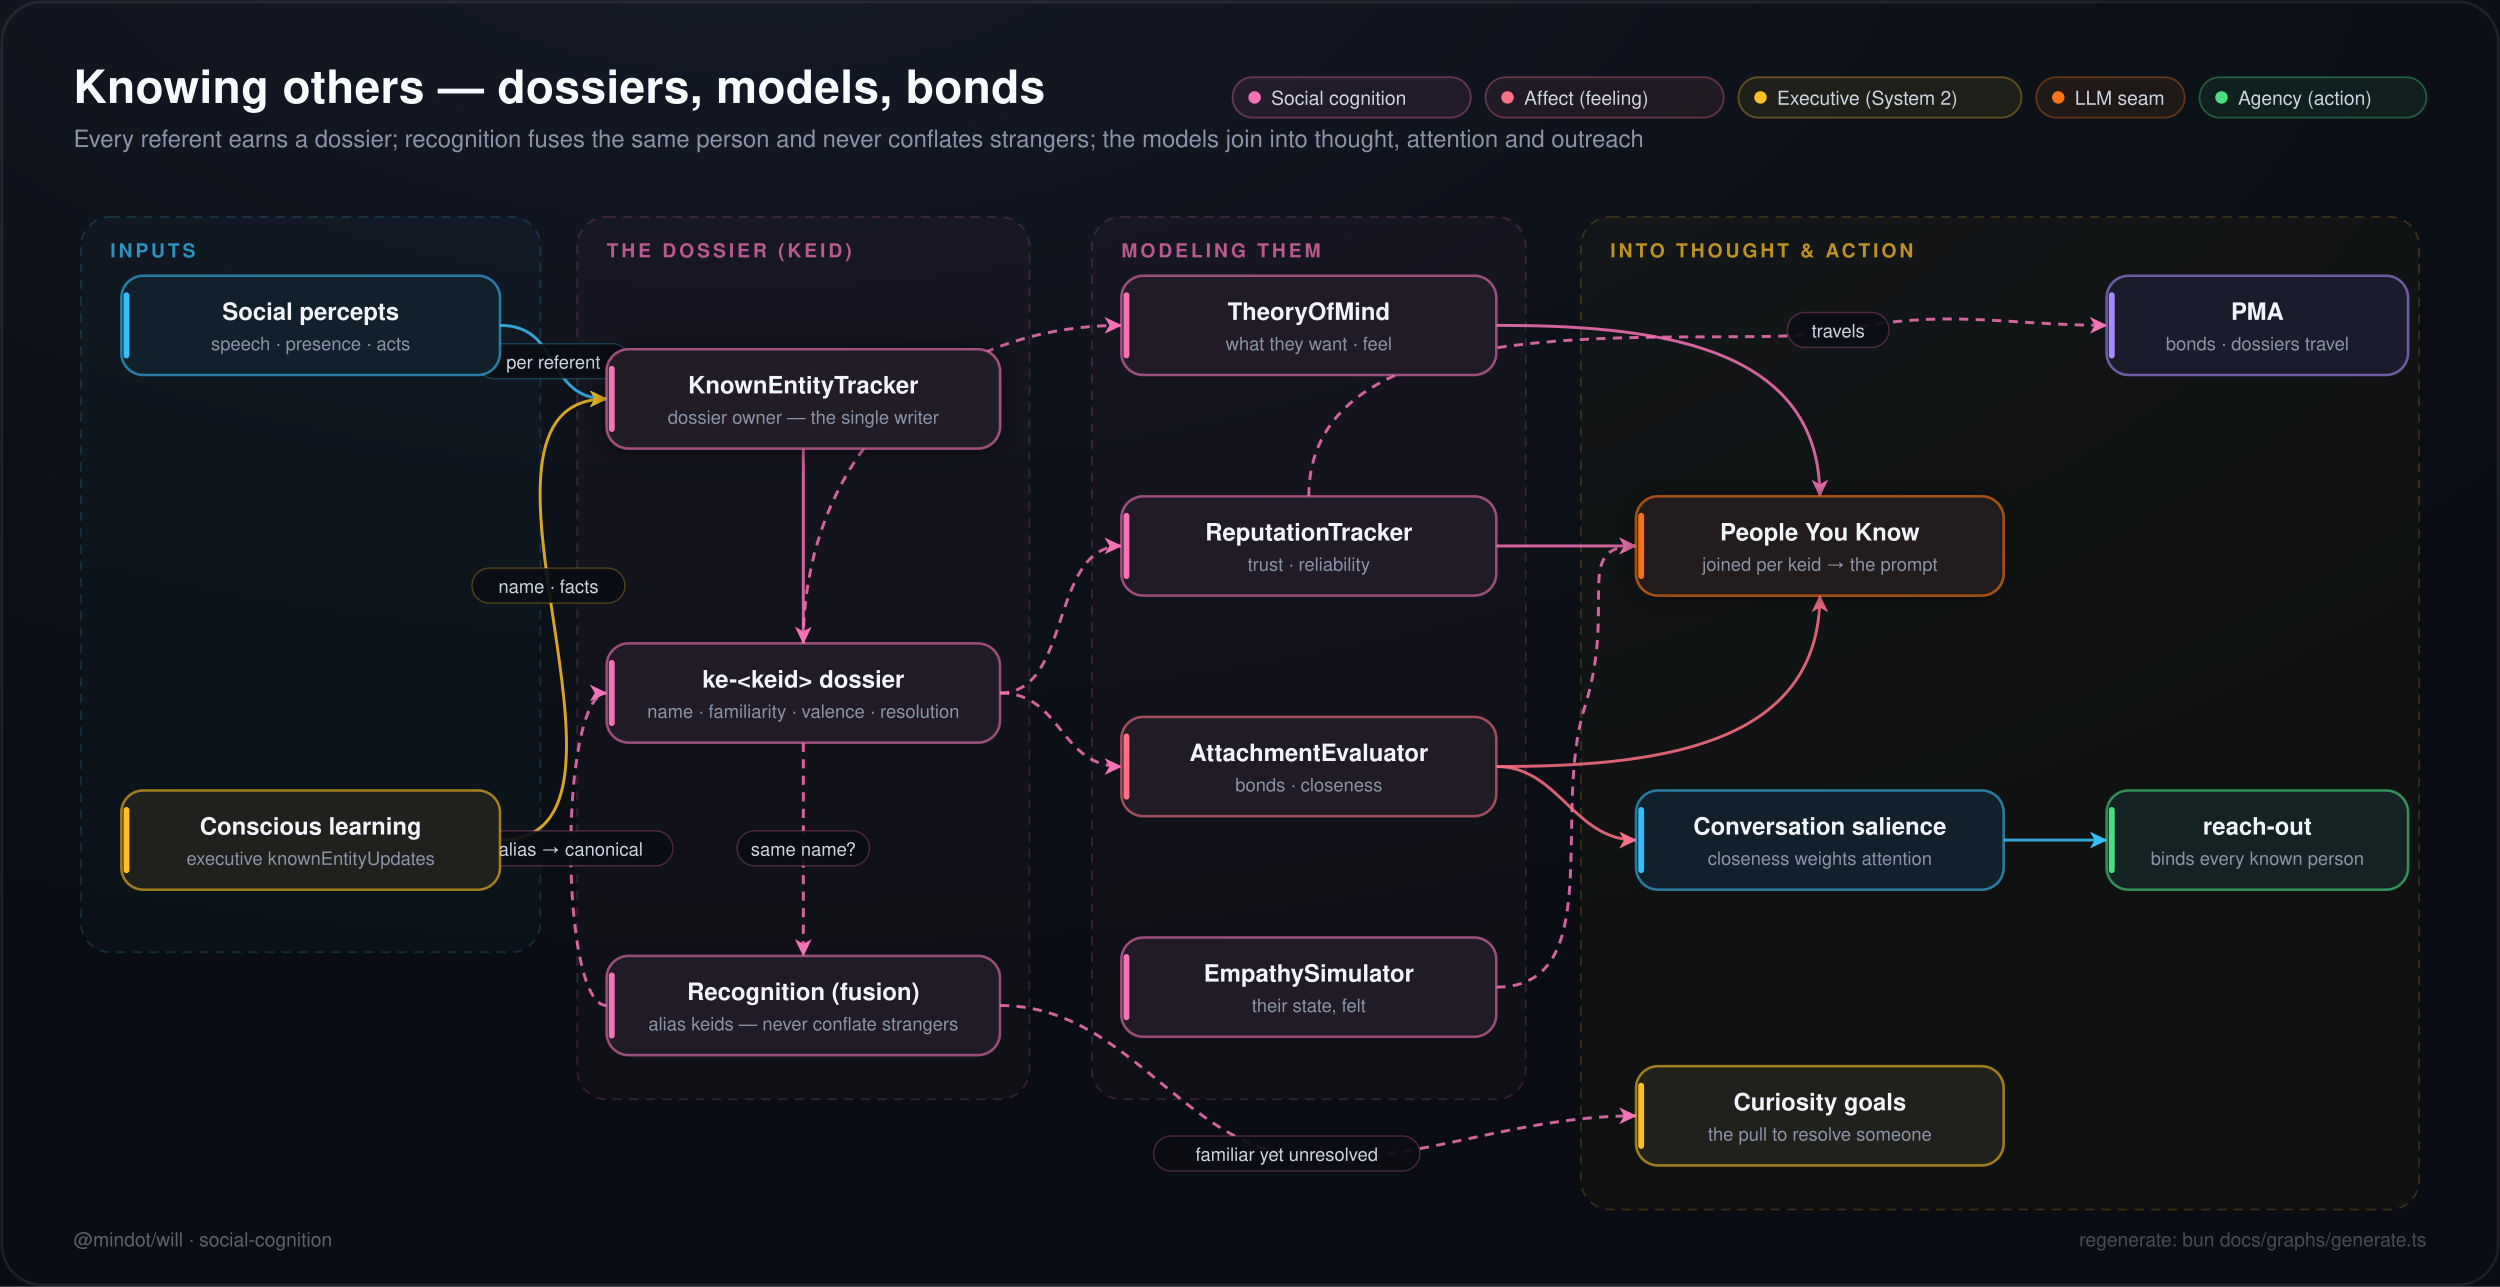
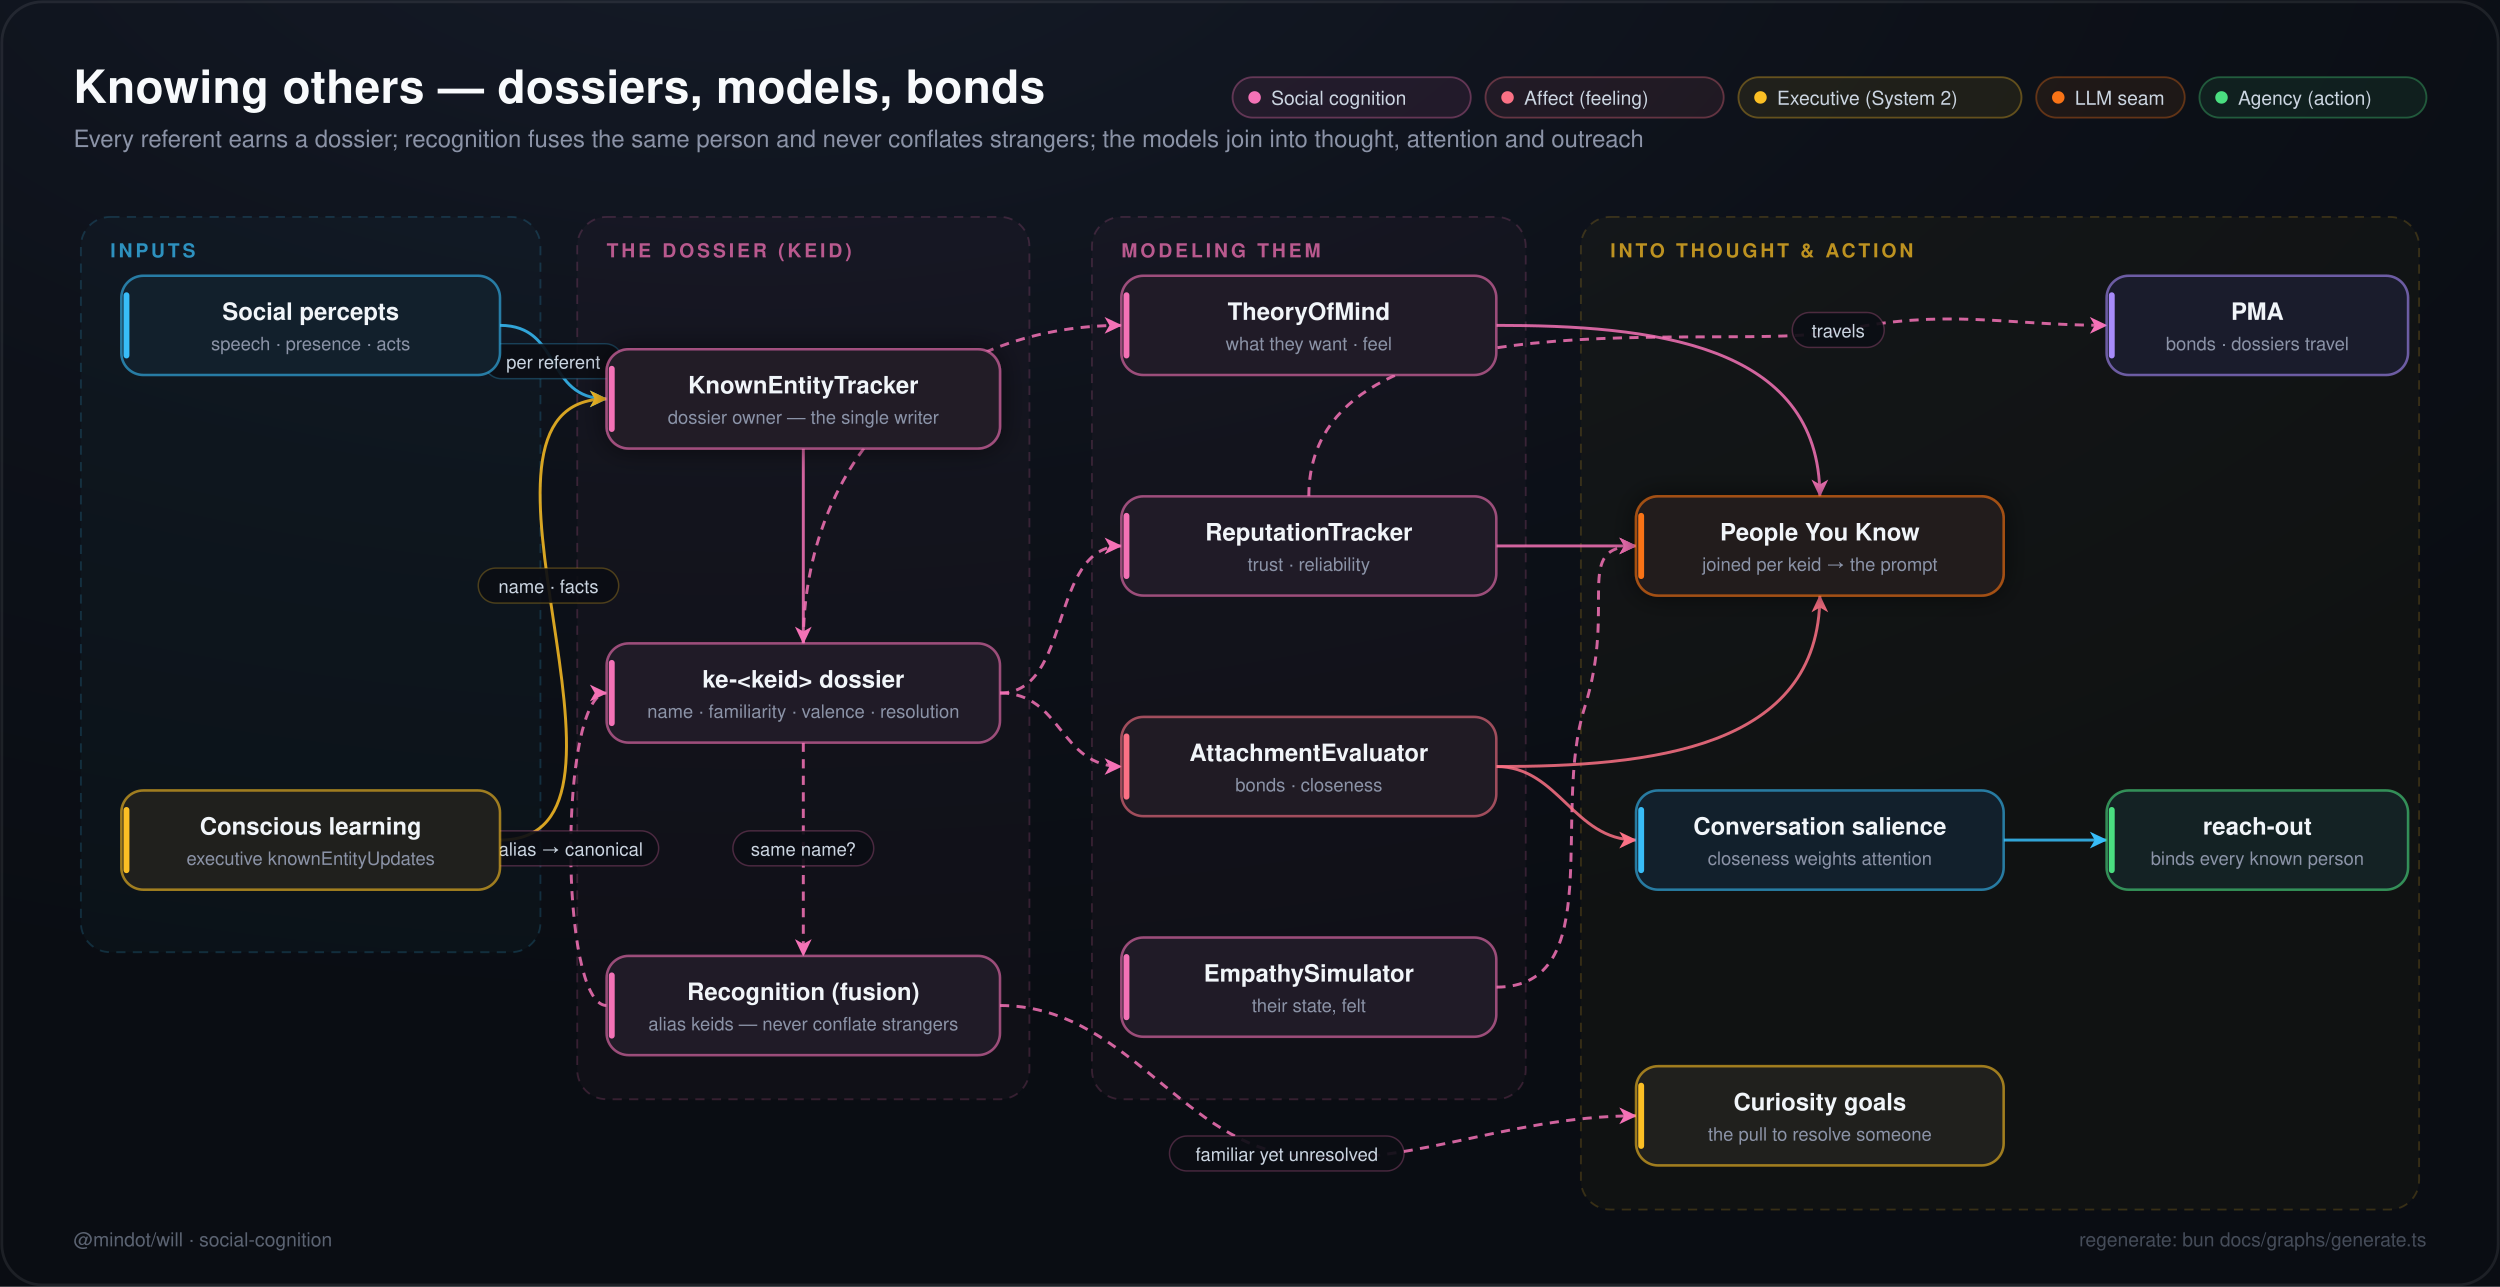
<svg xmlns="http://www.w3.org/2000/svg" width="1360" height="700" viewBox="0 0 1360 700" font-family="ui-sans-serif,-apple-system,'Segoe UI',Helvetica,Arial,sans-serif">
  <defs>
    <radialGradient id="sky" cx="30%" cy="-10%" r="90%">
      <stop offset="0%" stop-color="#151b28" />
      <stop offset="55%" stop-color="#0d1119" />
      <stop offset="100%" stop-color="#0a0d13" />
    </radialGradient>
    <filter id="glow" x="-60%" y="-60%" width="220%" height="220%">
      <feDropShadow dx="0" dy="0" stdDeviation="7" flood-opacity="0.55" />
    </filter>
    <marker id="arr-38bdf8" viewBox="0 0 10 10" refX="8.4" refY="5" markerWidth="7.5" markerHeight="7.5" orient="auto-start-reverse">
      <path d="M 0.8 1.2 L 8.8 5 L 0.8 8.8 L 3 5 Z" fill="#38bdf8" />
    </marker>
    <marker id="arr-fbbf24" viewBox="0 0 10 10" refX="8.4" refY="5" markerWidth="7.5" markerHeight="7.5" orient="auto-start-reverse">
      <path d="M 0.8 1.2 L 8.8 5 L 0.8 8.8 L 3 5 Z" fill="#fbbf24" />
    </marker>
    <marker id="arr-f472b6" viewBox="0 0 10 10" refX="8.4" refY="5" markerWidth="7.5" markerHeight="7.5" orient="auto-start-reverse">
      <path d="M 0.8 1.2 L 8.8 5 L 0.8 8.8 L 3 5 Z" fill="#f472b6" />
    </marker>
    <marker id="arr-fb7185" viewBox="0 0 10 10" refX="8.4" refY="5" markerWidth="7.5" markerHeight="7.5" orient="auto-start-reverse">
      <path d="M 0.8 1.2 L 8.8 5 L 0.8 8.8 L 3 5 Z" fill="#fb7185" />
    </marker>
  </defs>
  <rect width="1360" height="700" fill="url(#sky)" />
  <rect x="1" y="1" width="1358" height="698" rx="22" fill="none" stroke="#ffffff14" stroke-width="1.5" />
  <text x="40" y="56" font-size="25" font-weight="700" fill="#f8fafc" letter-spacing="0.2">Knowing others — dossiers, models, bonds</text>
  <text x="40" y="80" font-size="13" fill="#8b93a7">Every referent earns a dossier; recognition fuses the same person and never conflates strangers; the models join into thought, attention and outreach</text>
  <rect x="1196.5" y="42" width="123.5" height="22" rx="11" fill="#4ade8014" stroke="#4ade8055" stroke-width="1" />
  <circle cx="1208.5" cy="53" r="3.4" fill="#4ade80" />
  <text x="1217.5" y="57" font-size="10.5" fill="#cbd5e1">Agency (action)</text>
  <rect x="1107.7" y="42" width="80.8" height="22" rx="11" fill="#f9731614" stroke="#f9731655" stroke-width="1" />
  <circle cx="1119.7" cy="53" r="3.4" fill="#f97316" />
  <text x="1128.7" y="57" font-size="10.5" fill="#cbd5e1">LLM seam</text>
  <rect x="945.7" y="42" width="154" height="22" rx="11" fill="#fbbf2414" stroke="#fbbf2455" stroke-width="1" />
  <circle cx="957.7" cy="53" r="3.4" fill="#fbbf24" />
  <text x="966.7" y="57" font-size="10.5" fill="#cbd5e1">Executive (System 2)</text>
  <rect x="808.1" y="42" width="129.6" height="22" rx="11" fill="#fb718514" stroke="#fb718555" stroke-width="1" />
  <circle cx="820.1" cy="53" r="3.4" fill="#fb7185" />
  <text x="829.1" y="57" font-size="10.5" fill="#cbd5e1">Affect (feeling)</text>
  <rect x="670.5" y="42" width="129.6" height="22" rx="11" fill="#f472b614" stroke="#f472b655" stroke-width="1" />
  <circle cx="682.5" cy="53" r="3.4" fill="#f472b6" />
  <text x="691.5" y="57" font-size="10.5" fill="#cbd5e1">Social cognition</text>
  <rect x="44" y="118" width="250" height="400" rx="16" fill="#38bdf807" stroke="#38bdf82e" stroke-width="1" stroke-dasharray="5 4" />
  <text x="60" y="140" font-size="10.5" font-weight="700" letter-spacing="1.6" fill="#38bdf8bb">INPUTS</text>
  <rect x="314" y="118" width="246" height="480" rx="16" fill="#f472b607" stroke="#f472b62e" stroke-width="1" stroke-dasharray="5 4" />
  <text x="330" y="140" font-size="10.5" font-weight="700" letter-spacing="1.6" fill="#f472b6bb">THE DOSSIER (KEID)</text>
  <rect x="594" y="118" width="236" height="480" rx="16" fill="#f472b607" stroke="#f472b62e" stroke-width="1" stroke-dasharray="5 4" />
  <text x="610" y="140" font-size="10.5" font-weight="700" letter-spacing="1.6" fill="#f472b6bb">MODELING THEM</text>
  <rect x="860" y="118" width="456" height="540" rx="16" fill="#fbbf2407" stroke="#fbbf242e" stroke-width="1" stroke-dasharray="5 4" />
  <text x="876" y="140" font-size="10.5" font-weight="700" letter-spacing="1.6" fill="#fbbf24bb">INTO THOUGHT &amp; ACTION</text>
  <path d="M 272 177 C 306 177, 296 217, 330 217" fill="none" stroke="#38bdf8" stroke-width="1.6" stroke-opacity="0.85" marker-end="url(#arr-38bdf8)" />
-   <rect x="259.4" y="187" width="83.2" height="19" rx="9.5" fill="#0b0e14" fill-opacity="0.92" stroke="#38bdf844" stroke-width="0.8" />
+   <rect x="263.3" y="187" width="75.4" height="19" rx="9.5" fill="#0b0e14" fill-opacity="0.92" stroke="#38bdf844" stroke-width="0.8" />
  <text x="301" y="200.5" font-size="10" fill="#cbd5e1" text-anchor="middle">per referent</text>
  <path d="M 272 457 C 365.825 457, 236.175 217, 330 217" fill="none" stroke="#fbbf24" stroke-width="1.6" stroke-opacity="0.85" marker-end="url(#arr-fbbf24)" />
-   <rect x="256.769" y="309.06" width="83.2" height="19" rx="9.5" fill="#0b0e14" fill-opacity="0.92" stroke="#fbbf2444" stroke-width="0.8" />
+   <rect x="260.169" y="309.06" width="76.4" height="19" rx="9.5" fill="#0b0e14" fill-opacity="0.92" stroke="#fbbf2444" stroke-width="0.8" />
  <text x="298.369" y="322.56" font-size="10" fill="#cbd5e1" text-anchor="middle">name · facts</text>
  <path d="M 437 244 C 437 284.28, 437 309.72, 437 350" fill="none" stroke="#f472b6" stroke-width="1.6" stroke-opacity="0.85" marker-end="url(#arr-f472b6)" />
  <path d="M 437 404 C 437 448.08, 437 475.92, 437 520" fill="none" stroke="#f472b6" stroke-width="1.6" stroke-opacity="0.85" stroke-dasharray="5 4" marker-end="url(#arr-f472b6)" />
-   <rect x="401" y="452" width="72" height="19" rx="9.5" fill="#0b0e14" fill-opacity="0.92" stroke="#f472b644" stroke-width="0.8" />
+   <rect x="398.7" y="452" width="76.6" height="19" rx="9.5" fill="#0b0e14" fill-opacity="0.92" stroke="#f472b644" stroke-width="0.8" />
  <text x="437" y="465.5" font-size="10" fill="#cbd5e1" text-anchor="middle">same name?</text>
  <path d="M 330 547 C 304 547, 304 377, 330 377" fill="none" stroke="#f472b6" stroke-width="1.6" stroke-opacity="0.85" stroke-dasharray="5 4" marker-end="url(#arr-f472b6)" />
-   <rect x="254.9" y="452" width="111.2" height="19" rx="9.5" fill="#0b0e14" fill-opacity="0.92" stroke="#f472b644" stroke-width="0.8" />
+   <rect x="262.7" y="452" width="95.6" height="19" rx="9.5" fill="#0b0e14" fill-opacity="0.92" stroke="#f472b644" stroke-width="0.8" />
  <text x="310.5" y="465.5" font-size="10" fill="#cbd5e1" text-anchor="middle">alias → canonical</text>
  <path d="M 437 350 C 437 249.03, 509.03 177, 610 177" fill="none" stroke="#f472b6" stroke-width="1.6" stroke-opacity="0.85" stroke-dasharray="5 4" marker-end="url(#arr-f472b6)" />
  <path d="M 544 377 C 583.41 377, 570.59 297, 610 297" fill="none" stroke="#f472b6" stroke-width="1.6" stroke-opacity="0.85" stroke-dasharray="5 4" marker-end="url(#arr-f472b6)" />
  <path d="M 544 377 C 578 377, 576 417, 610 417" fill="none" stroke="#f472b6" stroke-width="1.6" stroke-opacity="0.85" stroke-dasharray="5 4" marker-end="url(#arr-f472b6)" />
  <path d="M 814 177 C 897.643 177, 990 186.357, 990 270" fill="none" stroke="#f472b6" stroke-width="1.6" stroke-opacity="0.85" marker-end="url(#arr-f472b6)" />
  <path d="M 814 297 C 848 297, 856 297, 890 297" fill="none" stroke="#f472b6" stroke-width="1.6" stroke-opacity="0.85" marker-end="url(#arr-f472b6)" />
  <path d="M 814 417 C 897.643 417, 990 407.643, 990 324" fill="none" stroke="#fb7185" stroke-width="1.6" stroke-opacity="0.85" marker-end="url(#arr-fb7185)" />
  <path d="M 814 537 C 874.572 537, 843.886 442.201, 862 385 C 880.114 327.799, 854.908 297, 890 297" fill="none" stroke="#f472b6" stroke-width="1.6" stroke-opacity="0.85" stroke-dasharray="5 4" marker-end="url(#arr-f472b6)" />
  <path d="M 814 417 C 848 417, 856 457, 890 457" fill="none" stroke="#fb7185" stroke-width="1.6" stroke-opacity="0.85" marker-end="url(#arr-fb7185)" />
  <path d="M 544 547 C 610.795 547, 640.882 617.748, 700 628 C 759.118 638.252, 817.36 607, 890 607" fill="none" stroke="#f472b6" stroke-width="1.6" stroke-opacity="0.85" stroke-dasharray="5 4" marker-end="url(#arr-f472b6)" />
-   <rect x="627.6" y="618" width="144.8" height="19" rx="9.5" fill="#0b0e14" fill-opacity="0.92" stroke="#f472b644" stroke-width="0.8" />
+   <rect x="636.2" y="618" width="127.6" height="19" rx="9.5" fill="#0b0e14" fill-opacity="0.92" stroke="#f472b644" stroke-width="0.8" />
  <text x="700" y="631.5" font-size="10" fill="#cbd5e1" text-anchor="middle">familiar yet unresolved</text>
  <path d="M 1090 457 C 1124 457, 1112 457, 1146 457" fill="none" stroke="#38bdf8" stroke-width="1.6" stroke-opacity="0.85" marker-end="url(#arr-38bdf8)" />
  <path d="M 712 270 C 712 155.341, 941.332 192.572, 1000 180 C 1058.668 167.428, 1090.508 177, 1146 177" fill="none" stroke="#f472b6" stroke-width="1.6" stroke-opacity="0.85" stroke-dasharray="5 4" marker-end="url(#arr-f472b6)" />
-   <rect x="972.4" y="170" width="55.2" height="19" rx="9.5" fill="#0b0e14" fill-opacity="0.92" stroke="#f472b644" stroke-width="0.8" />
+   <rect x="975" y="170" width="50" height="19" rx="9.5" fill="#0b0e14" fill-opacity="0.92" stroke="#f472b644" stroke-width="0.8" />
  <text x="1000" y="183.5" font-size="10" fill="#cbd5e1" text-anchor="middle">travels</text>
  <g>
    <rect x="66" y="150" width="206" height="54" rx="12" fill="#10141d" stroke="#38bdf899" stroke-width="1.4" />
    <rect x="66" y="150" width="206" height="54" rx="12" fill="#38bdf812" />
    <rect x="67.2" y="159" width="3.2" height="36" rx="1.6" fill="#38bdf8" />
    <text x="169" y="174" font-size="13" font-weight="600" fill="#f1f5f9" text-anchor="middle">Social percepts</text>
    <text x="169" y="190.5" font-size="10" fill="#8b93a7" text-anchor="middle">speech · presence · acts</text>
  </g>
  <g>
    <rect x="66" y="430" width="206" height="54" rx="12" fill="#10141d" stroke="#fbbf2499" stroke-width="1.4" />
    <rect x="66" y="430" width="206" height="54" rx="12" fill="#fbbf2412" />
    <rect x="67.2" y="439" width="3.2" height="36" rx="1.6" fill="#fbbf24" />
    <text x="169" y="454" font-size="13" font-weight="600" fill="#f1f5f9" text-anchor="middle">Conscious learning</text>
    <text x="169" y="470.5" font-size="10" fill="#8b93a7" text-anchor="middle">executive knownEntityUpdates</text>
  </g>
  <g filter="url(#glow)" color="#f472b6">
    <rect x="330" y="190" width="214" height="54" rx="12" fill="#10141d" stroke="#f472b699" stroke-width="1.4" />
    <rect x="330" y="190" width="214" height="54" rx="12" fill="#f472b612" />
    <rect x="331.2" y="199" width="3.2" height="36" rx="1.6" fill="#f472b6" />
    <text x="437" y="214" font-size="13" font-weight="600" fill="#f1f5f9" text-anchor="middle">KnownEntityTracker</text>
    <text x="437" y="230.5" font-size="10" fill="#8b93a7" text-anchor="middle">dossier owner — the single writer</text>
  </g>
  <g>
    <rect x="330" y="350" width="214" height="54" rx="12" fill="#10141d" stroke="#f472b699" stroke-width="1.4" />
    <rect x="330" y="350" width="214" height="54" rx="12" fill="#f472b612" />
    <rect x="331.2" y="359" width="3.2" height="36" rx="1.6" fill="#f472b6" />
    <text x="437" y="374" font-size="13" font-weight="600" fill="#f1f5f9" text-anchor="middle">ke-&lt;keid&gt; dossier</text>
    <text x="437" y="390.5" font-size="10" fill="#8b93a7" text-anchor="middle">name · familiarity · valence · resolution</text>
  </g>
  <g>
    <rect x="330" y="520" width="214" height="54" rx="12" fill="#10141d" stroke="#f472b699" stroke-width="1.4" />
    <rect x="330" y="520" width="214" height="54" rx="12" fill="#f472b612" />
    <rect x="331.2" y="529" width="3.2" height="36" rx="1.6" fill="#f472b6" />
    <text x="437" y="544" font-size="13" font-weight="600" fill="#f1f5f9" text-anchor="middle">Recognition (fusion)</text>
    <text x="437" y="560.5" font-size="10" fill="#8b93a7" text-anchor="middle">alias keids — never conflate strangers</text>
  </g>
  <g>
    <rect x="610" y="150" width="204" height="54" rx="12" fill="#10141d" stroke="#f472b699" stroke-width="1.4" />
    <rect x="610" y="150" width="204" height="54" rx="12" fill="#f472b612" />
    <rect x="611.2" y="159" width="3.2" height="36" rx="1.6" fill="#f472b6" />
    <text x="712" y="174" font-size="13" font-weight="600" fill="#f1f5f9" text-anchor="middle">TheoryOfMind</text>
    <text x="712" y="190.5" font-size="10" fill="#8b93a7" text-anchor="middle">what they want · feel</text>
  </g>
  <g>
    <rect x="610" y="270" width="204" height="54" rx="12" fill="#10141d" stroke="#f472b699" stroke-width="1.4" />
    <rect x="610" y="270" width="204" height="54" rx="12" fill="#f472b612" />
    <rect x="611.2" y="279" width="3.2" height="36" rx="1.6" fill="#f472b6" />
    <text x="712" y="294" font-size="13" font-weight="600" fill="#f1f5f9" text-anchor="middle">ReputationTracker</text>
    <text x="712" y="310.5" font-size="10" fill="#8b93a7" text-anchor="middle">trust · reliability</text>
  </g>
  <g>
    <rect x="610" y="390" width="204" height="54" rx="12" fill="#10141d" stroke="#fb718599" stroke-width="1.4" />
    <rect x="610" y="390" width="204" height="54" rx="12" fill="#fb718512" />
    <rect x="611.2" y="399" width="3.2" height="36" rx="1.6" fill="#fb7185" />
    <text x="712" y="414" font-size="13" font-weight="600" fill="#f1f5f9" text-anchor="middle">AttachmentEvaluator</text>
    <text x="712" y="430.5" font-size="10" fill="#8b93a7" text-anchor="middle">bonds · closeness</text>
  </g>
  <g>
    <rect x="610" y="510" width="204" height="54" rx="12" fill="#10141d" stroke="#f472b699" stroke-width="1.4" />
    <rect x="610" y="510" width="204" height="54" rx="12" fill="#f472b612" />
    <rect x="611.2" y="519" width="3.2" height="36" rx="1.6" fill="#f472b6" />
    <text x="712" y="534" font-size="13" font-weight="600" fill="#f1f5f9" text-anchor="middle">EmpathySimulator</text>
    <text x="712" y="550.5" font-size="10" fill="#8b93a7" text-anchor="middle">their state, felt</text>
  </g>
  <g filter="url(#glow)" color="#f97316">
    <rect x="890" y="270" width="200" height="54" rx="12" fill="#10141d" stroke="#f9731699" stroke-width="1.4" />
    <rect x="890" y="270" width="200" height="54" rx="12" fill="#f9731612" />
    <rect x="891.2" y="279" width="3.2" height="36" rx="1.6" fill="#f97316" />
    <text x="990" y="294" font-size="13" font-weight="600" fill="#f1f5f9" text-anchor="middle">People You Know</text>
    <text x="990" y="310.5" font-size="10" fill="#8b93a7" text-anchor="middle">joined per keid → the prompt</text>
  </g>
  <g>
    <rect x="890" y="430" width="200" height="54" rx="12" fill="#10141d" stroke="#38bdf899" stroke-width="1.4" />
    <rect x="890" y="430" width="200" height="54" rx="12" fill="#38bdf812" />
    <rect x="891.2" y="439" width="3.2" height="36" rx="1.6" fill="#38bdf8" />
    <text x="990" y="454" font-size="13" font-weight="600" fill="#f1f5f9" text-anchor="middle">Conversation salience</text>
    <text x="990" y="470.5" font-size="10" fill="#8b93a7" text-anchor="middle">closeness weights attention</text>
  </g>
  <g>
    <rect x="890" y="580" width="200" height="54" rx="12" fill="#10141d" stroke="#fbbf2499" stroke-width="1.4" />
    <rect x="890" y="580" width="200" height="54" rx="12" fill="#fbbf2412" />
    <rect x="891.2" y="589" width="3.2" height="36" rx="1.6" fill="#fbbf24" />
    <text x="990" y="604" font-size="13" font-weight="600" fill="#f1f5f9" text-anchor="middle">Curiosity goals</text>
    <text x="990" y="620.5" font-size="10" fill="#8b93a7" text-anchor="middle">the pull to resolve someone</text>
  </g>
  <g>
    <rect x="1146" y="430" width="164" height="54" rx="12" fill="#10141d" stroke="#4ade8099" stroke-width="1.4" />
    <rect x="1146" y="430" width="164" height="54" rx="12" fill="#4ade8012" />
    <rect x="1147.2" y="439" width="3.2" height="36" rx="1.6" fill="#4ade80" />
    <text x="1228" y="454" font-size="13" font-weight="600" fill="#f1f5f9" text-anchor="middle">reach-out</text>
    <text x="1228" y="470.5" font-size="10" fill="#8b93a7" text-anchor="middle">binds every known person</text>
  </g>
  <g>
    <rect x="1146" y="150" width="164" height="54" rx="12" fill="#10141d" stroke="#a78bfa99" stroke-width="1.4" />
    <rect x="1146" y="150" width="164" height="54" rx="12" fill="#a78bfa12" />
    <rect x="1147.2" y="159" width="3.2" height="36" rx="1.6" fill="#a78bfa" />
    <text x="1228" y="174" font-size="13" font-weight="600" fill="#f1f5f9" text-anchor="middle">PMA</text>
    <text x="1228" y="190.5" font-size="10" fill="#8b93a7" text-anchor="middle">bonds · dossiers travel</text>
  </g>
  <text x="40" y="678" font-size="10.5" fill="#5b6372">@mindot/will · social-cognition</text>
  <text x="1320" y="678" font-size="10.5" fill="#454c59" text-anchor="end">regenerate: bun docs/graphs/generate.ts</text>
</svg>
